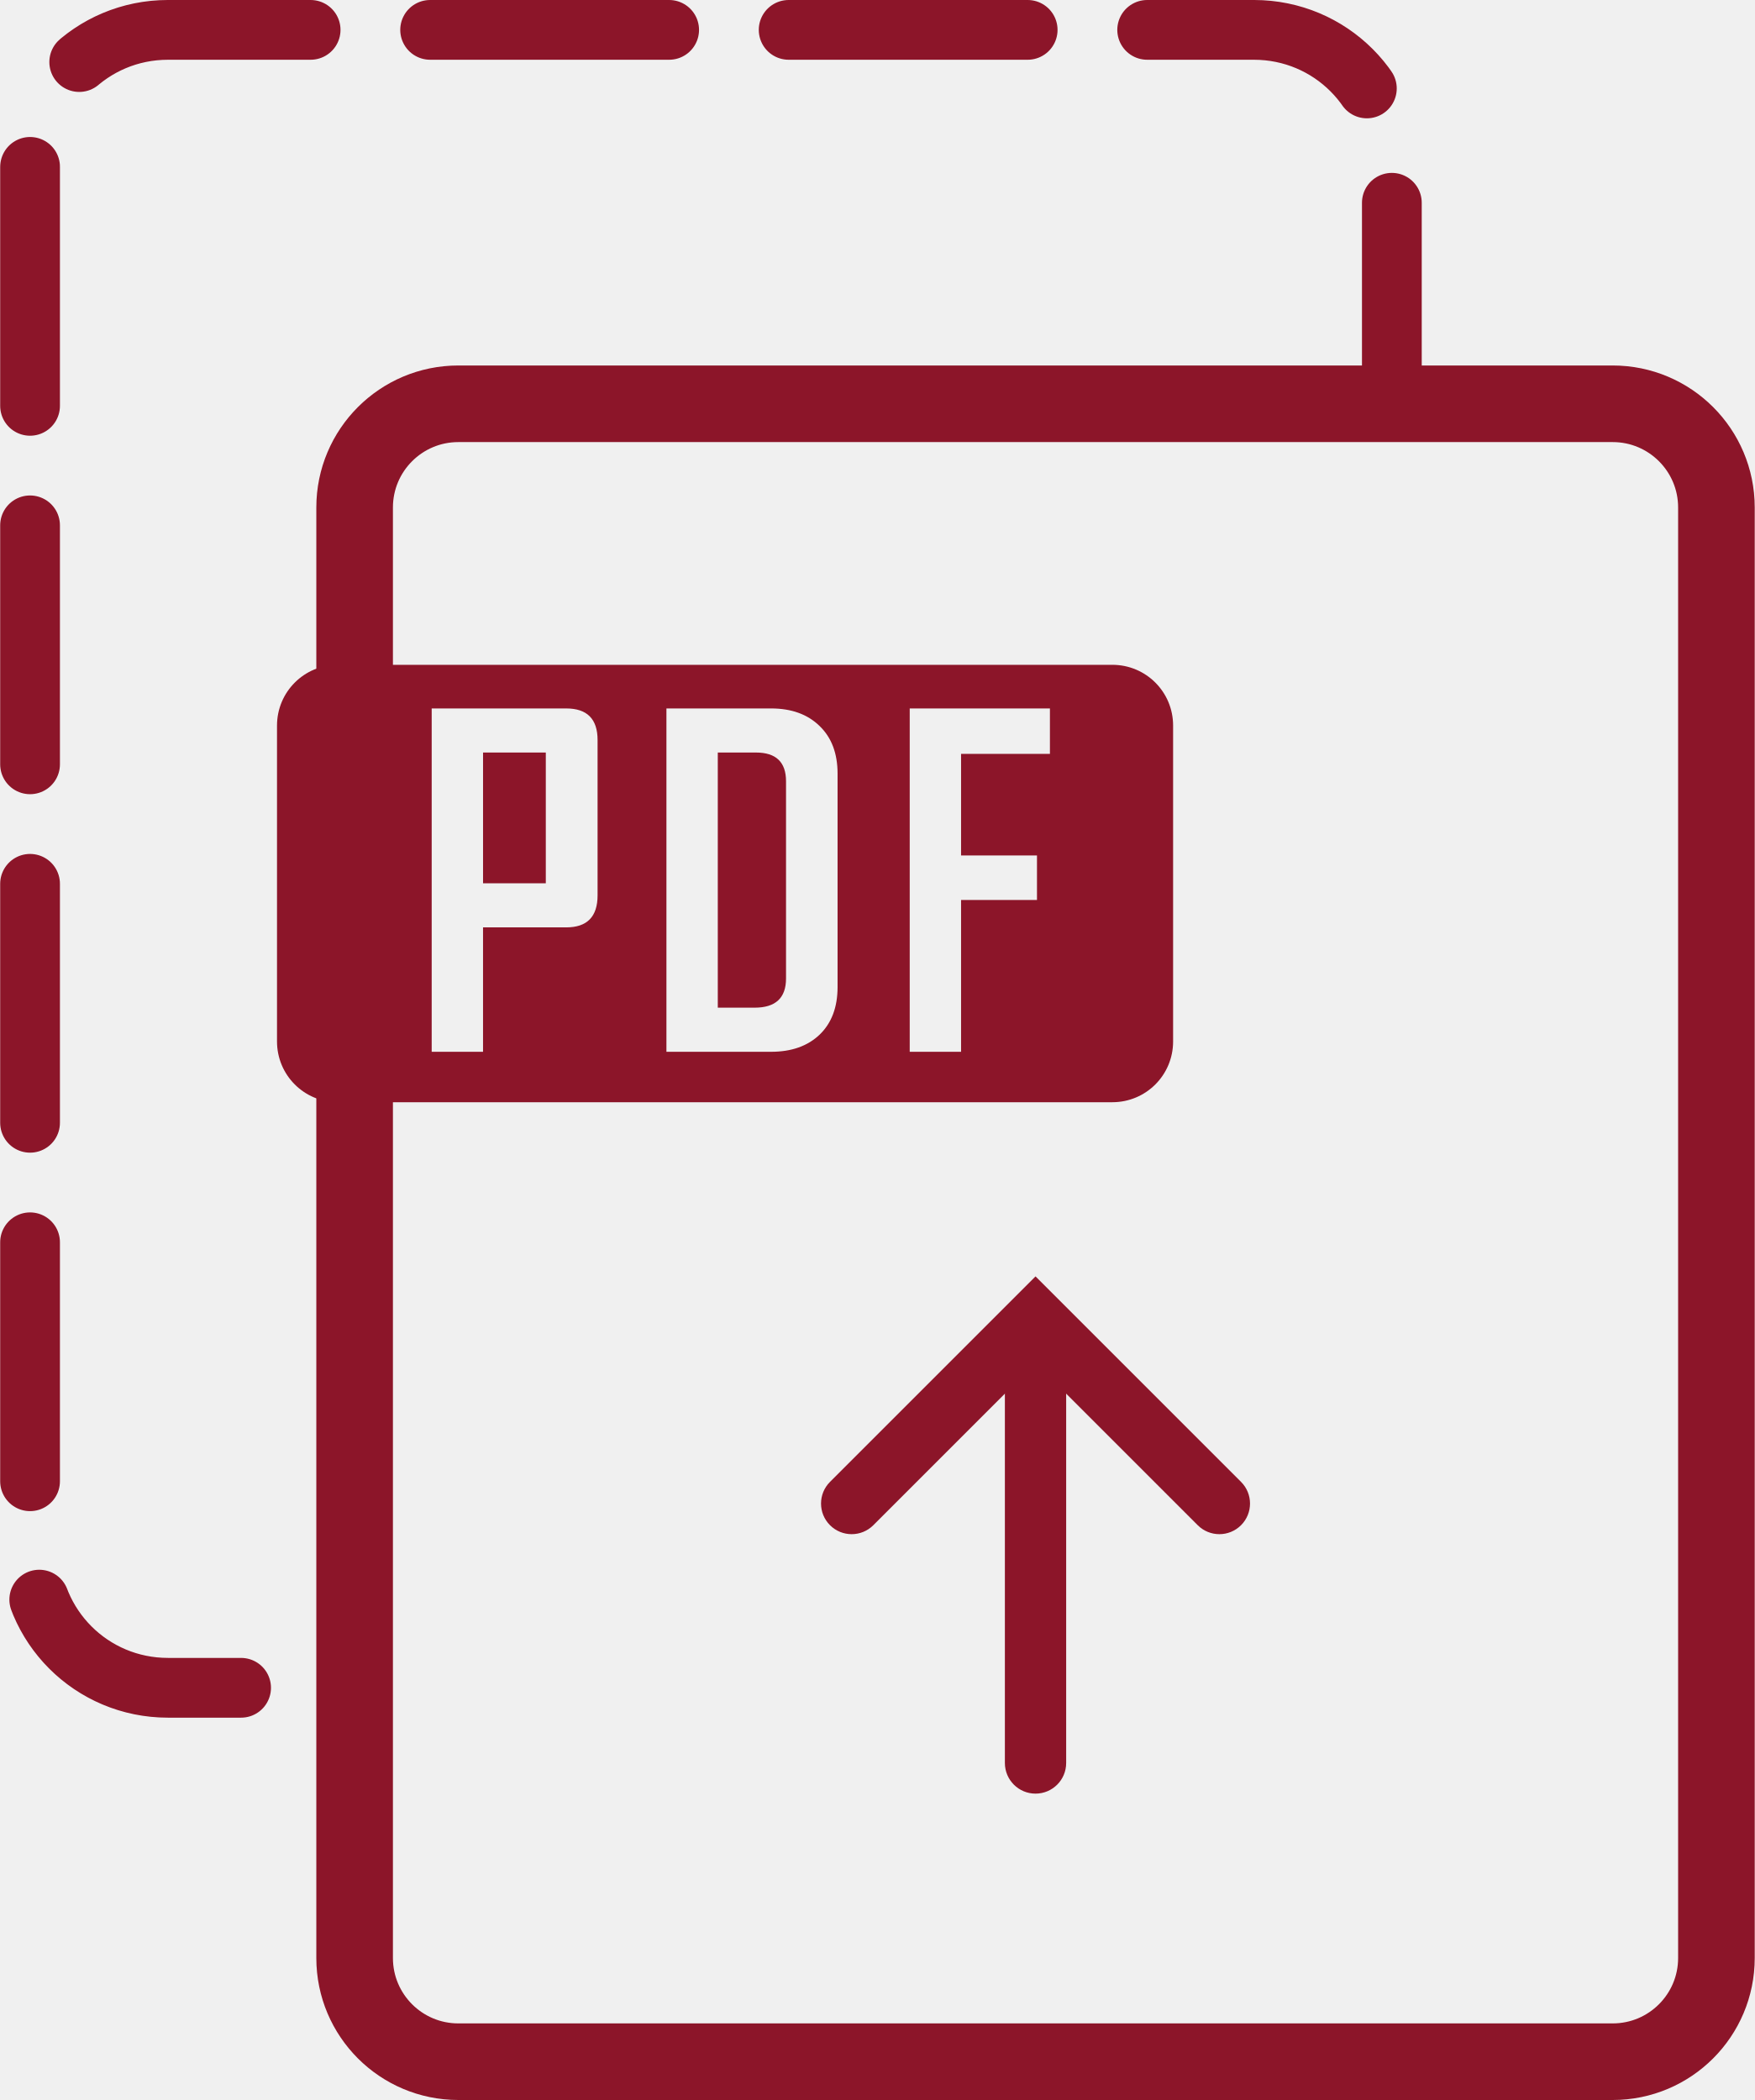
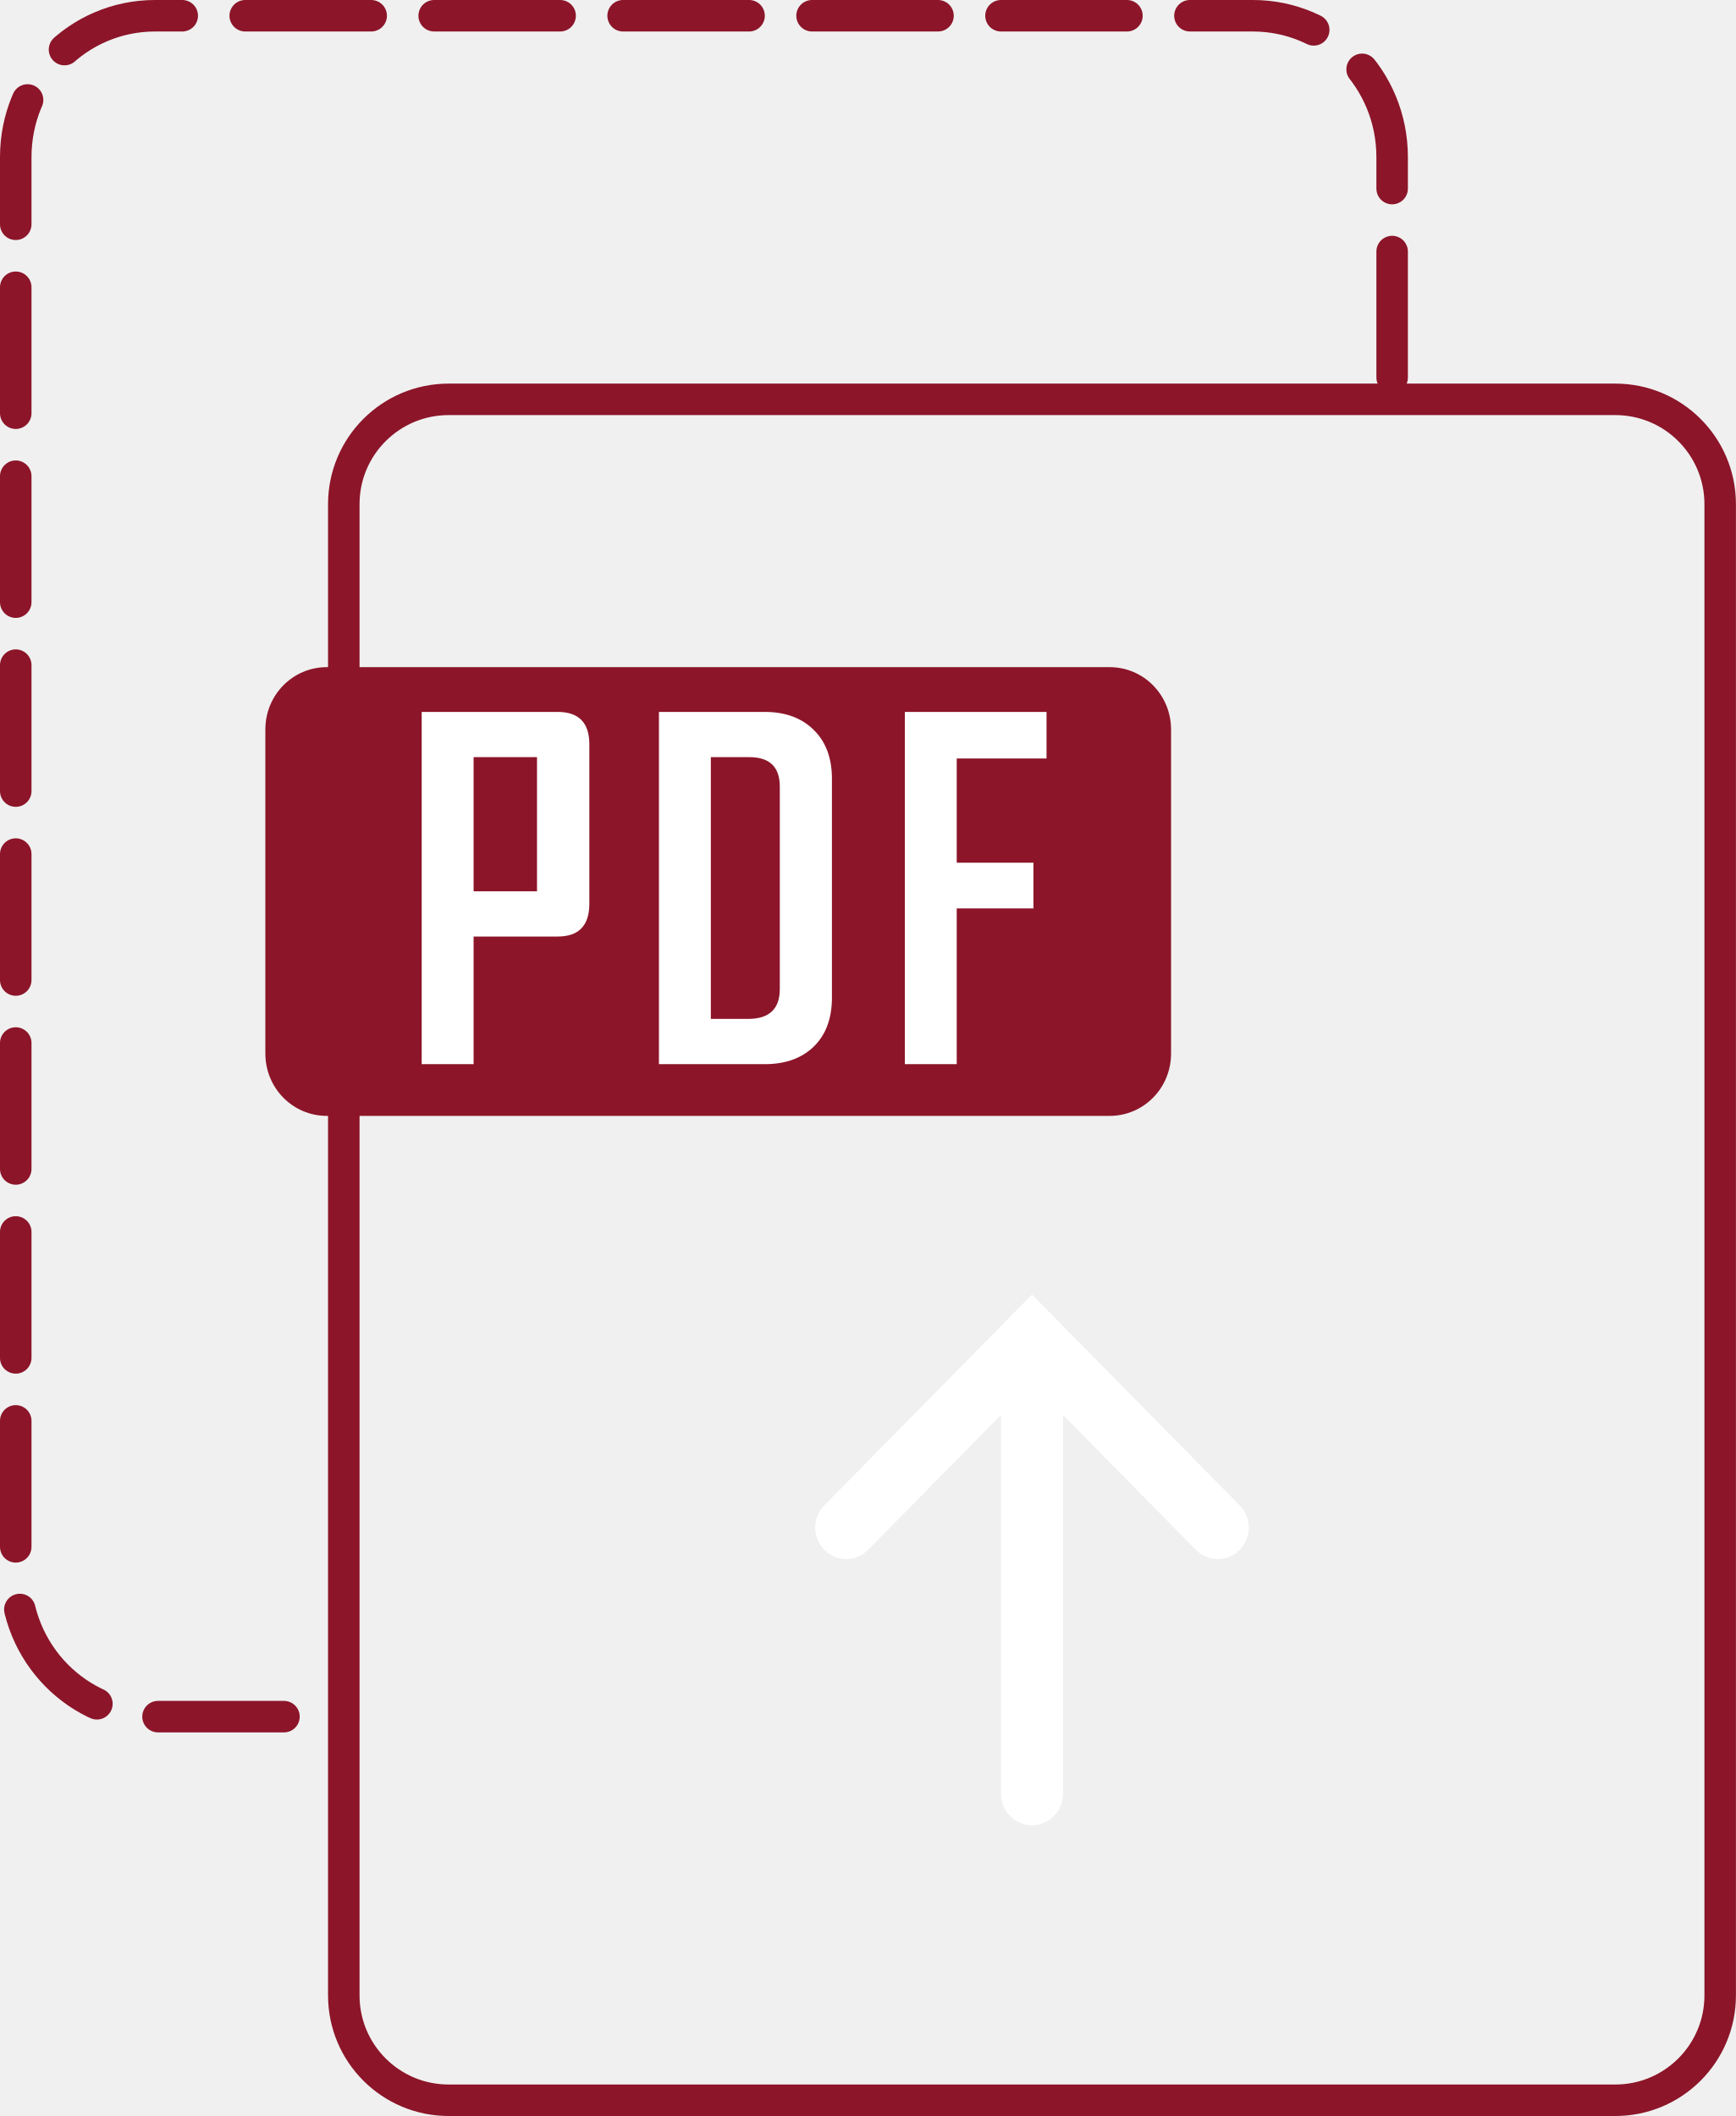
- <svg xmlns="http://www.w3.org/2000/svg" width="114.528mm" height="137.082mm" viewBox="0 0 114.528 137.082" version="1.1" id="svg1">
+ <svg xmlns="http://www.w3.org/2000/svg" width="111.125mm" height="135.458mm" viewBox="0 0 111.125 135.458" version="1.1" id="svg1">
  <defs id="defs1" />
-   <g id="layer1" transform="translate(-33.0382,-24.29999)" />
-   <g id="layer2" transform="translate(-33.0382,-24.29999)" style="display:inline">
-     <path id="rect1" style="display:inline;fill:none;fill-opacity:0;stroke:#8c1529;stroke-width:3.9;stroke-linecap:round;stroke-linejoin:bevel;stroke-dasharray:15.6, 7.8;stroke-dashoffset:15.99;stroke-opacity:1;paint-order:markers fill stroke" d="M 56.184,134.474 H 44 c -4.986,0 -9,-4.014 -9,-9 V 35.25 c 0,-4.986 4.014,-9 9,-9 v 0 h 70.882 c 4.986,0 9,4.014 9,9 l -1e-5,15.408" />
+   <rect style="fill:#ffffff;fill-opacity:1;stroke:#8c1529;stroke-width:2;stroke-linecap:round;stroke-linejoin:round;stroke-dasharray:8, 4;stroke-dashoffset:8.2;stroke-opacity:0;paint-order:fill markers stroke" id="rect3" width="41.908" height="23.487" x="60.232" y="69.903" ry="0" transform="translate(-33.98211,-25.23207)" />
+   <g id="layer1" transform="translate(-33.98211,-25.23207)" />
+   <g id="layer2" transform="translate(-33.98211,-25.23207)" style="display:inline">
+     <path id="rect1" style="display:inline;fill:none;fill-opacity:0;stroke:#8c1529;stroke-width:2.016;stroke-linecap:round;stroke-linejoin:bevel;stroke-dasharray:8.063, 4.032;stroke-dashoffset:8.265;stroke-opacity:1;paint-order:markers fill stroke" d="M 55.99,135.125 H 43.912 c -4.943,0 -8.922,-4.039 -8.922,-9.055 V 35.295 c 0,-5.016 3.979,-9.055 8.922,-9.055 v 0 h 70.266 c 4.943,0 8.922,4.039 8.922,9.055 l -10e-6,15.502" />
  </g>
-   <g id="layer3" transform="translate(-33.0382,-24.29999)">
-     <rect style="fill:#ffffff;stroke:#8c1529;stroke-width:5;stroke-linecap:round;stroke-linejoin:bevel;stroke-dasharray:none;stroke-dashoffset:14.5;stroke-opacity:1;paint-order:markers fill stroke;fill-opacity:0" id="rect2" width="88.882" height="108.224" x="56.184" y="50.658" rx="6.769" />
-     <g id="path6">
-       <path style="color:#000000;fill:#8c1529;stroke-linecap:round;stroke-linejoin:round;stroke-dashoffset:60.435;-inkscape-stroke:none;paint-order:fill markers stroke" d="M 100.625,139.382 V 111.447" id="path22" />
-       <g id="g21">
-         <path style="color:#000000;fill:#8c1529;stroke-linecap:round;-inkscape-stroke:none" d="M 100.625,107.619 87.211,121.033 a 2,2 0 0 0 0,2.828 2,2 0 0 0 2.828,0 l 10.586,-10.586 10.586,10.586 a 2,2 0 0 0 2.828,0 2,2 0 0 0 0,-2.828 z" id="path21" />
+   <g id="layer3" transform="translate(-33.98211,-25.23207)">
+     <rect style="fill:#ffffff;fill-opacity:0;stroke:#8c1529;stroke-width:2.016;stroke-linecap:round;stroke-linejoin:bevel;stroke-dasharray:none;stroke-dashoffset:14.5;stroke-opacity:1;paint-order:markers fill stroke" id="rect2" width="88.109" height="108.885" x="55.99" y="50.797" rx="6.71" />
+     <g id="path6" transform="matrix(0.9913085,0,0,1.006109,0.2942429,-0.1703404)" style="stroke-width:0.997;stroke-dasharray:none;stroke:#8c1529;stroke-opacity:0;fill:#ffffff;fill-opacity:1">
+       <path style="color:#000000;fill:#ffffff;stroke-width:0.997;stroke-linecap:round;stroke-linejoin:round;stroke-dasharray:none;stroke-dashoffset:60.435;paint-order:fill markers stroke;stroke:#8c1529;stroke-opacity:0;fill-opacity:1" d="M 100.625,139.382 V 111.447" id="path22" />
+       <g id="g21" style="stroke-width:0.997;stroke-dasharray:none;stroke:#8c1529;stroke-opacity:0;fill:#ffffff;fill-opacity:1">
+         <path style="color:#000000;fill:#ffffff;stroke-width:0.997;stroke-linecap:round;stroke-dasharray:none;stroke:#8c1529;stroke-opacity:0;fill-opacity:1" d="M 100.625,107.619 87.211,121.033 a 2,2 0 0 0 0,2.828 2,2 0 0 0 2.828,0 l 10.586,-10.586 10.586,10.586 a 2,2 0 0 0 2.828,0 2,2 0 0 0 0,-2.828 z" id="path21" />
      </g>
-       <path style="color:#000000;fill:#8c1529;stroke-linecap:round;stroke-linejoin:round;stroke-dashoffset:60.435;-inkscape-stroke:none;paint-order:fill markers stroke" d="m 100.625,109.447 a 2,2 0 0 0 -2,2 v 27.936 a 2,2 0 0 0 2,2 2,2 0 0 0 2,-2 v -27.936 a 2,2 0 0 0 -2,-2 z" id="path23" />
+       <path style="color:#000000;fill:#ffffff;stroke-width:0.997;stroke-linecap:round;stroke-linejoin:round;stroke-dasharray:none;stroke-dashoffset:60.435;paint-order:fill markers stroke;stroke:#8c1529;stroke-opacity:0;fill-opacity:1" d="m 100.625,109.447 a 2,2 0 0 0 -2,2 v 27.936 a 2,2 0 0 0 2,2 2,2 0 0 0 2,-2 v -27.936 a 2,2 0 0 0 -2,-2 z" id="path23" />
    </g>
  </g>
-   <g id="layer4" transform="translate(-33.0382,-24.29999)">
-     <path id="path3" style="fill:#8c1529;fill-opacity:1;stroke:#8c1529;stroke-width:5;stroke-linecap:round;stroke-linejoin:bevel;stroke-dashoffset:54.803;stroke-opacity:0;paint-order:markers fill stroke" d="m 55.087,67.697 c -2.199,0 -3.969,1.77 -3.969,3.969 v 20.615 c 0,2.199 1.77,3.969 3.969,3.969 h 50.549 c 2.199,0 3.969,-1.77 3.969,-3.969 V 71.666 c 0,-2.199 -1.77,-3.969 -3.969,-3.969 z m 6.127,2.848 h 8.779 c 1.365,0 2.048,0.688 2.048,2.062 v 10.139 c 0,1.394 -0.683,2.091 -2.048,2.091 h -5.428 v 8.12 h -3.351 z m 15.321,0 h 6.831 c 1.327,0 2.382,0.382 3.165,1.146 0.783,0.754 1.174,1.79 1.174,3.108 v 13.934 c 0,1.318 -0.391,2.354 -1.174,3.108 -0.783,0.745 -1.838,1.117 -3.165,1.117 h -6.831 z m 15.879,0 h 9.151 v 2.964 h -5.8 v 6.631 h 4.955 v 2.907 h -4.955 v 9.91 h -3.351 z m -27.848,2.878 v 8.535 h 4.096 v -8.535 z m 15.321,0 v 16.655 h 2.406 c 1.365,0 2.048,-0.635 2.048,-1.905 v -12.874 c 0,-1.251 -0.654,-1.876 -1.962,-1.876 z" />
+   <g id="layer4" transform="translate(-33.98211,-25.23207)">
+     <path id="path3" style="fill:#8c1529;fill-opacity:1;stroke:#8c1529;stroke-width:4.978;stroke-linecap:round;stroke-linejoin:bevel;stroke-dasharray:none;stroke-dashoffset:54.803;stroke-opacity:0;paint-order:markers fill stroke" d="m 54.903,67.94 c -2.18,0 -3.934,1.781 -3.934,3.993 v 20.741 c 0,2.212 1.755,3.993 3.934,3.993 h 50.11 c 2.18,0 3.934,-1.781 3.934,-3.993 V 71.933 c 0,-2.212 -1.755,-3.993 -3.934,-3.993 z m 6.074,2.866 h 8.702 c 1.353,0 2.03,0.692 2.03,2.075 V 83.082 c 0,1.402 -0.677,2.104 -2.03,2.104 h -5.38 v 8.17 h -3.322 z m 15.187,0 h 6.772 c 1.316,0 2.362,0.384 3.138,1.153 0.776,0.759 1.164,1.801 1.164,3.127 v 14.019 c 0,1.326 -0.388,2.368 -1.164,3.127 -0.776,0.749 -1.822,1.124 -3.138,1.124 H 76.164 Z m 15.741,0 h 9.071 v 2.982 h -5.749 v 6.671 h 4.912 v 2.925 h -4.912 v 9.971 h -3.322 z m -27.606,2.896 v 8.588 h 4.06 v -8.588 z m 15.187,0 v 16.757 h 2.385 c 1.353,0 2.03,-0.639 2.03,-1.916 V 75.59 c 0,-1.258 -0.648,-1.888 -1.945,-1.888 z" />
  </g>
</svg>
